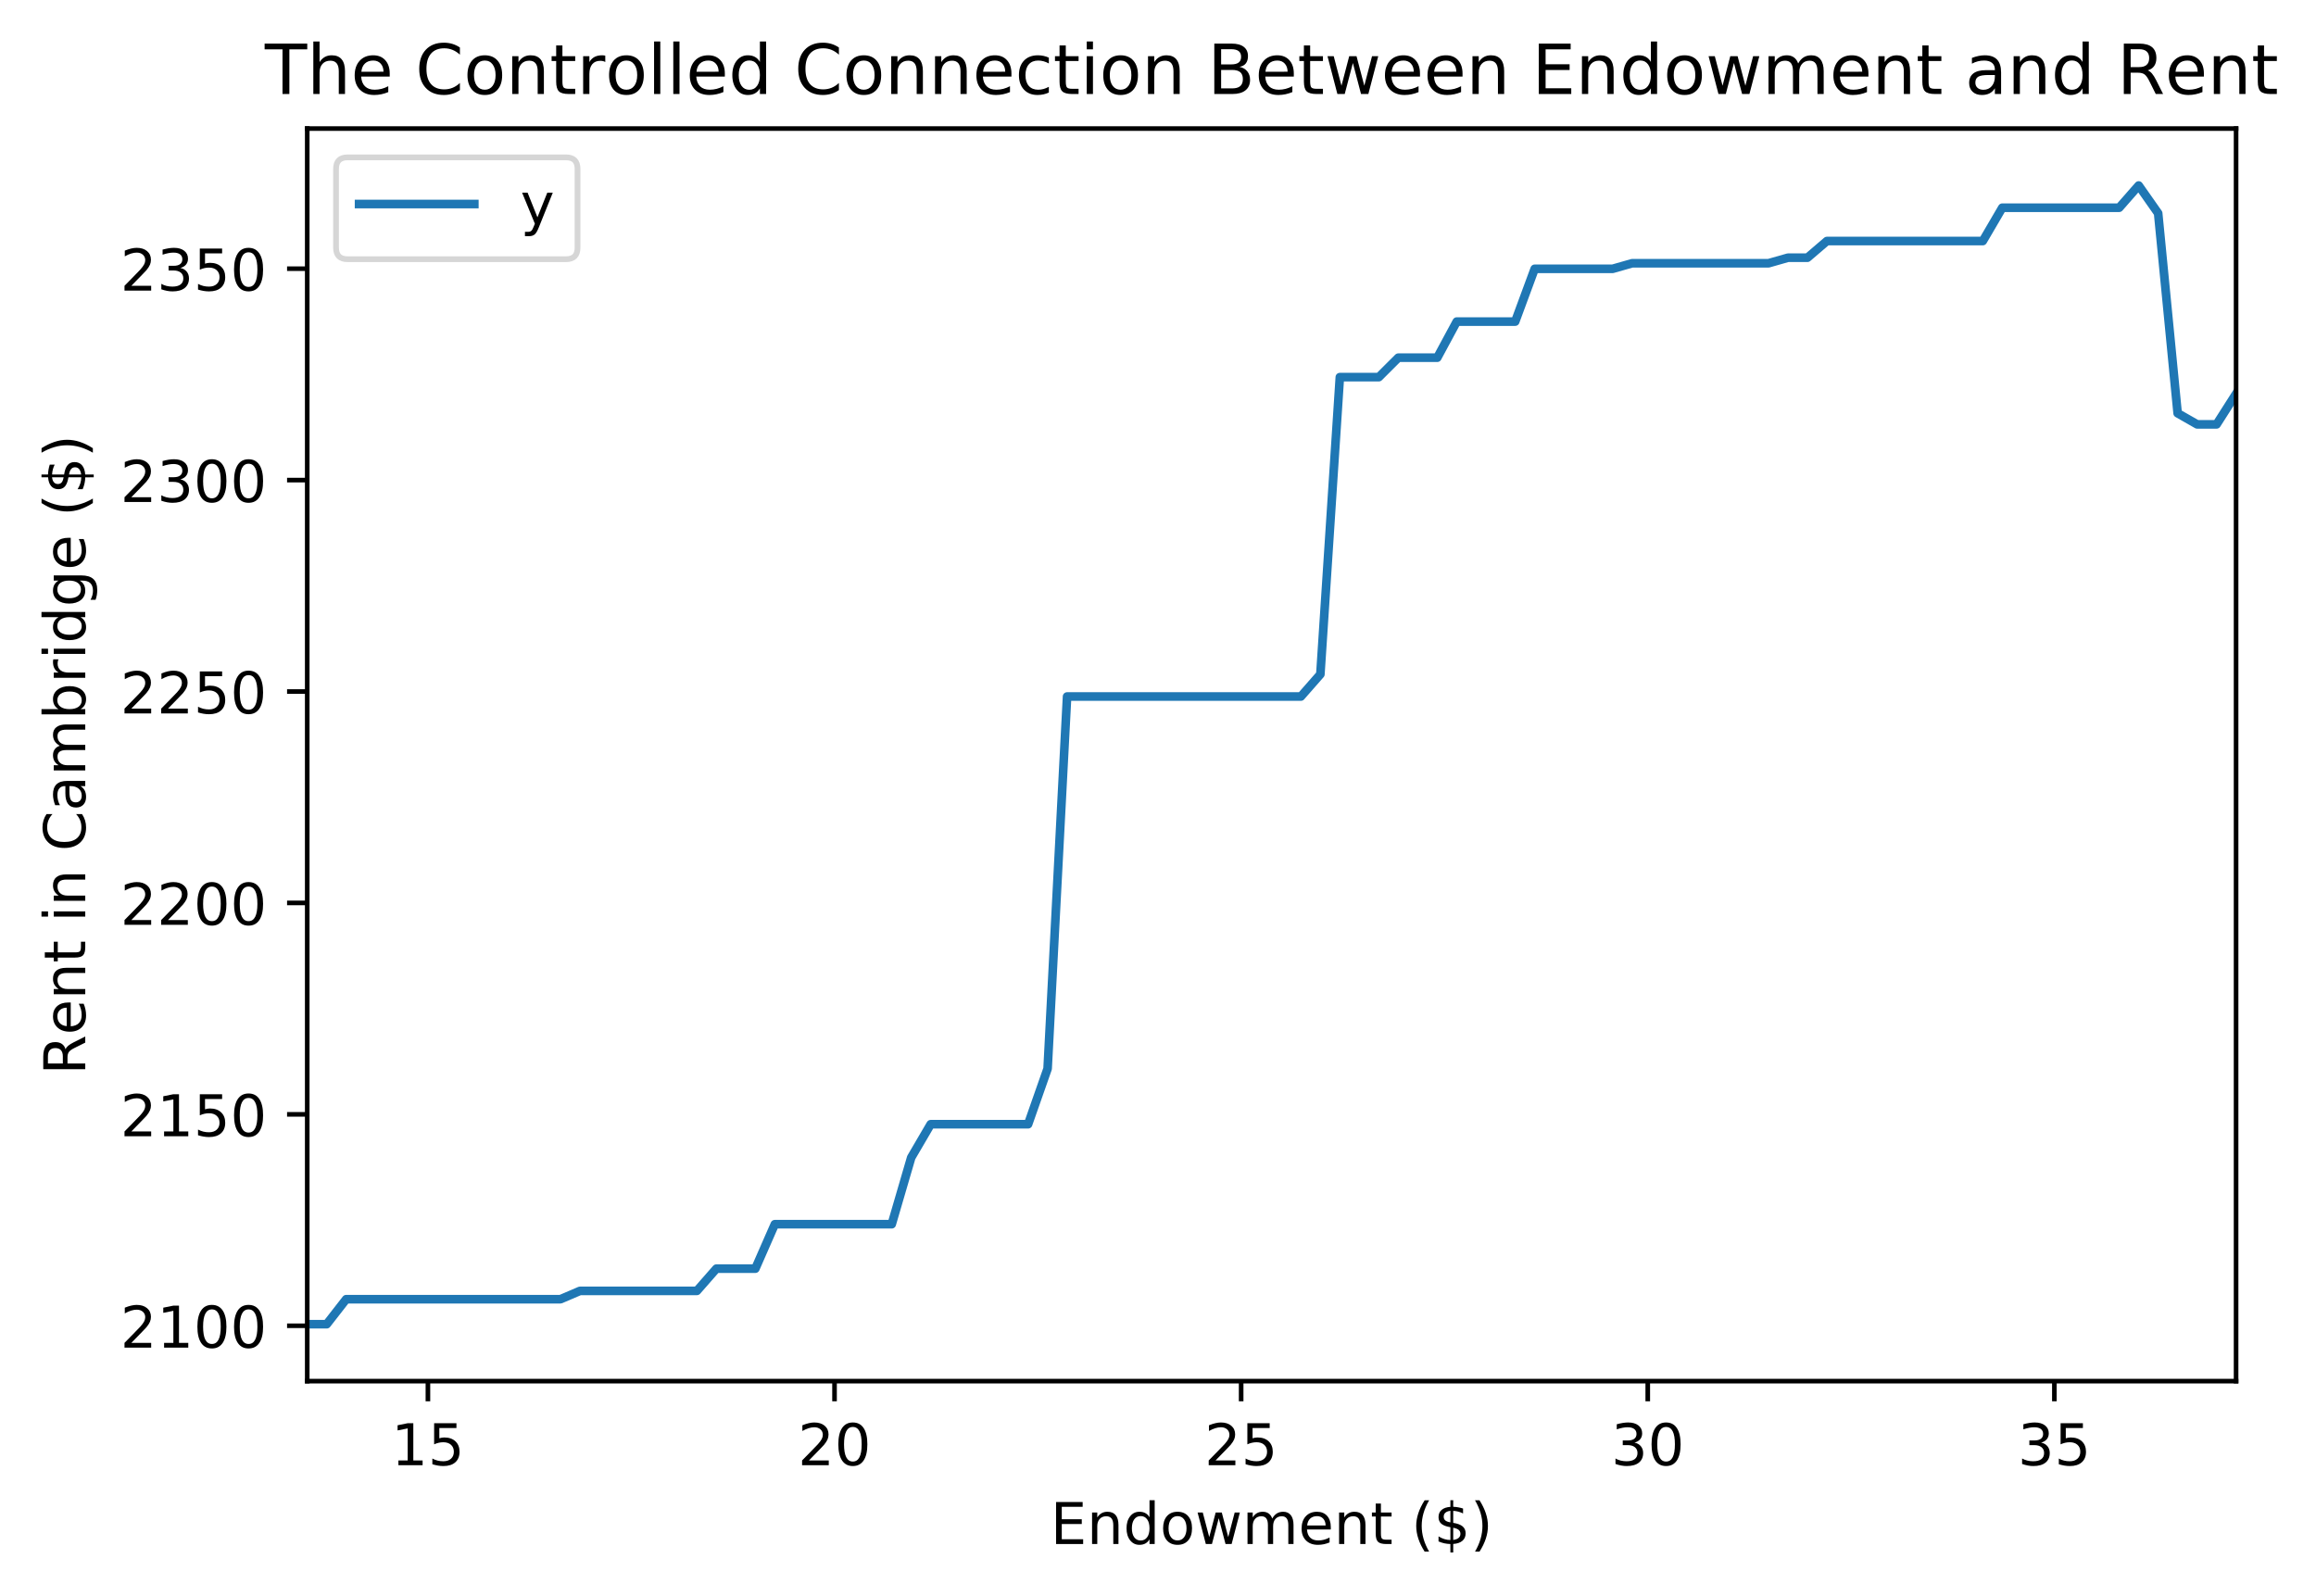
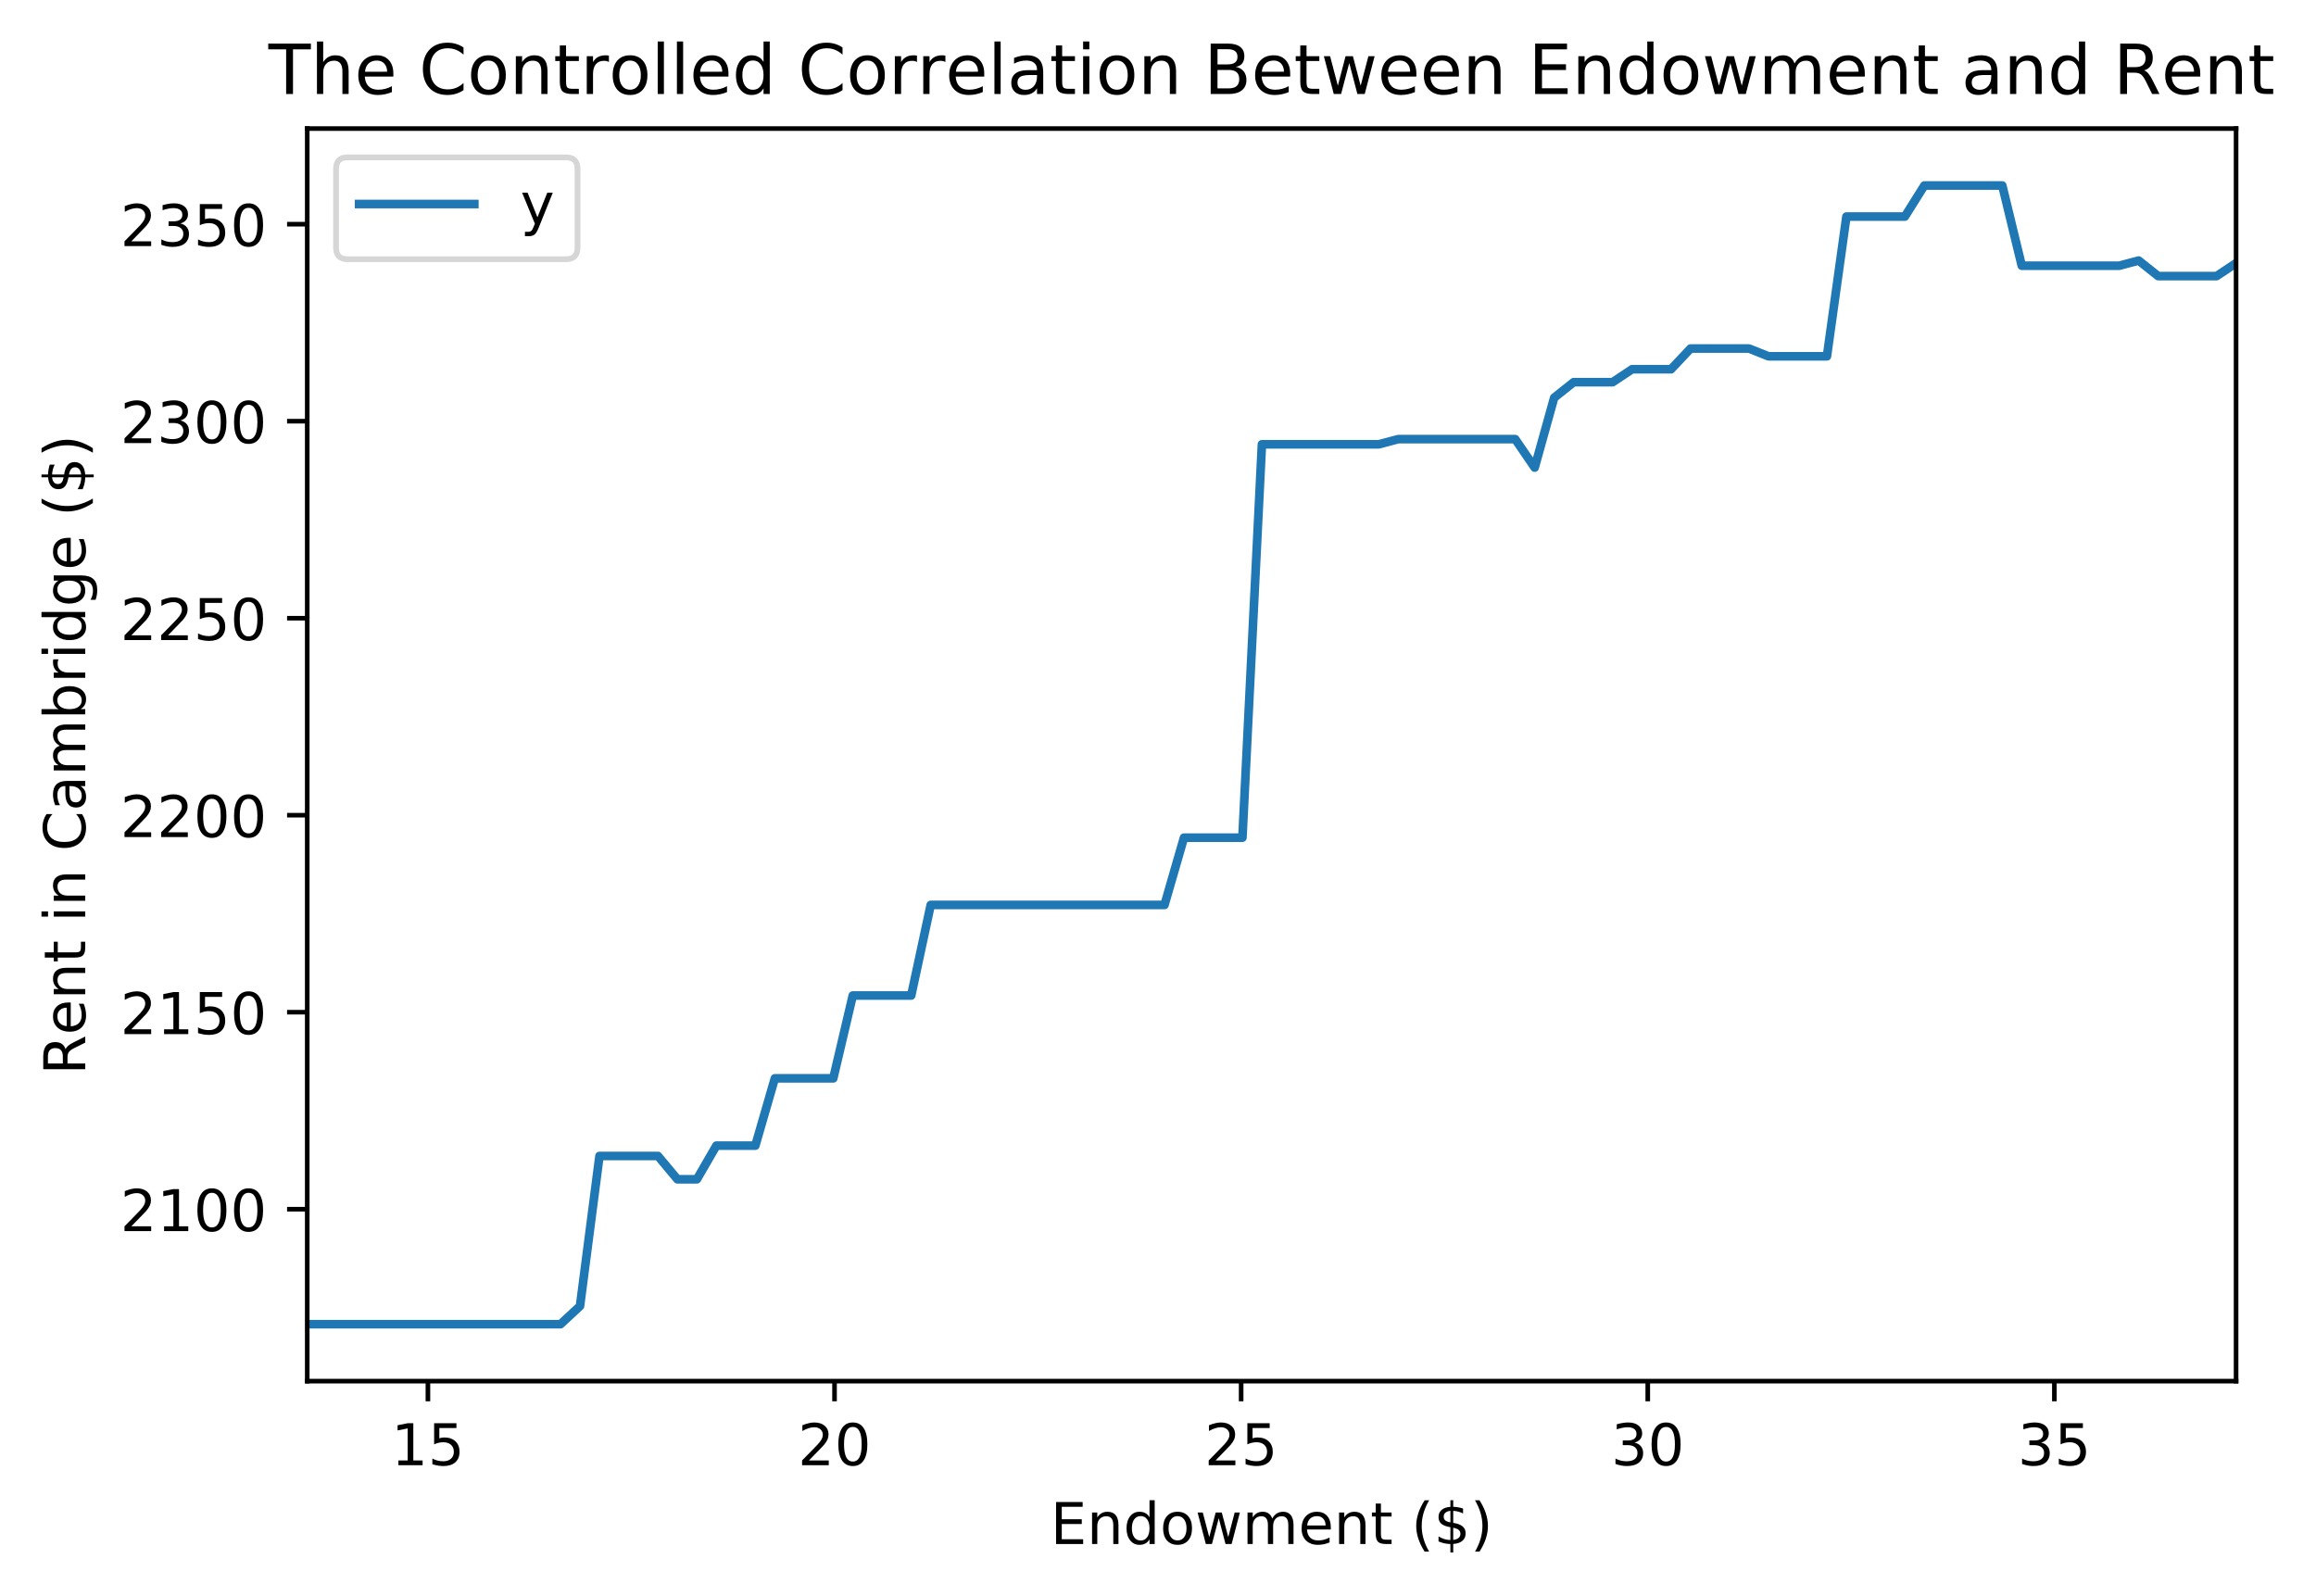
<svg xmlns="http://www.w3.org/2000/svg" xmlns:xlink="http://www.w3.org/1999/xlink" height="277pt" version="1.1" viewBox="0 0 402 277" width="402pt">
  <defs>
    <style type="text/css">
*{stroke-linecap:butt;stroke-linejoin:round;}
  </style>
  </defs>
  <g id="figure_1">
    <g id="patch_1">
-       <path d="M 0 277.314  L 402.69 277.314  L 402.69 0  L 0 0  z " style="fill:#ffffff;" />
+       <path d="M 0 277.314  L 402.06 277.314  L 402.06 0  L 0 0  z " style="fill:#ffffff;" />
    </g>
    <g id="axes_1">
      <g id="patch_2">
        <path d="M 53.328 239.758  L 388.128 239.758  L 388.128 22.318  L 53.328 22.318  z " style="fill:#ffffff;" />
      </g>
      <g id="matplotlib.axis_1">
        <g id="xtick_1">
          <g id="line2d_1">
            <defs>
-               <path d="M 0 0  L 0 3.5  " id="me85b37e9c1" style="stroke:#000000;stroke-width:0.8;" />
-             </defs>
-             <g>
-               <use style="stroke:#000000;stroke-width:0.8;" x="74.276" xlink:href="#me85b37e9c1" y="239.758" />
+               <path d="M 0 0  L 0 3.5  " id="m704ade59c2" style="stroke:#000000;stroke-width:0.8;" />
+             </defs>
+             <g>
+               <use style="stroke:#000000;stroke-width:0.8;" x="74.276" xlink:href="#m704ade59c2" y="239.758" />
            </g>
          </g>
          <g id="text_1">
            <defs>
              <path d="M 12.406 8.297  L 28.516 8.297  L 28.516 63.922  L 10.984 60.406  L 10.984 69.391  L 28.422 72.906  L 38.281 72.906  L 38.281 8.297  L 54.391 8.297  L 54.391 0  L 12.406 0  z " id="DejaVuSans-31" />
              <path d="M 10.797 72.906  L 49.516 72.906  L 49.516 64.594  L 19.828 64.594  L 19.828 46.734  Q 21.969 47.469 24.109 47.828  Q 26.266 48.188 28.422 48.188  Q 40.625 48.188 47.75 41.5  Q 54.891 34.812 54.891 23.391  Q 54.891 11.625 47.562 5.094  Q 40.234 -1.422 26.906 -1.422  Q 22.312 -1.422 17.547 -0.641  Q 12.797 0.141 7.719 1.703  L 7.719 11.625  Q 12.109 9.234 16.797 8.062  Q 21.484 6.891 26.703 6.891  Q 35.156 6.891 40.078 11.328  Q 45.016 15.766 45.016 23.391  Q 45.016 31 40.078 35.438  Q 35.156 39.891 26.703 39.891  Q 22.75 39.891 18.812 39.016  Q 14.891 38.141 10.797 36.281  z " id="DejaVuSans-35" />
            </defs>
            <g transform="translate(67.91319 254.3566)scale(0.1 -0.1)">
              <use xlink:href="#DejaVuSans-31" />
              <use x="63.623" xlink:href="#DejaVuSans-35" />
            </g>
          </g>
        </g>
        <g id="xtick_2">
          <g id="line2d_2">
            <g>
-               <use style="stroke:#000000;stroke-width:0.8;" x="144.854" xlink:href="#me85b37e9c1" y="239.758" />
+               <use style="stroke:#000000;stroke-width:0.8;" x="144.854" xlink:href="#m704ade59c2" y="239.758" />
            </g>
          </g>
          <g id="text_2">
            <defs>
              <path d="M 19.188 8.297  L 53.609 8.297  L 53.609 0  L 7.328 0  L 7.328 8.297  Q 12.938 14.109 22.625 23.891  Q 32.328 33.688 34.812 36.531  Q 39.547 41.844 41.422 45.531  Q 43.312 49.219 43.312 52.781  Q 43.312 58.594 39.234 62.25  Q 35.156 65.922 28.609 65.922  Q 23.969 65.922 18.812 64.312  Q 13.672 62.703 7.812 59.422  L 7.812 69.391  Q 13.766 71.781 18.938 73  Q 24.125 74.219 28.422 74.219  Q 39.75 74.219 46.484 68.547  Q 53.219 62.891 53.219 53.422  Q 53.219 48.922 51.531 44.891  Q 49.859 40.875 45.406 35.406  Q 44.188 33.984 37.641 27.219  Q 31.109 20.453 19.188 8.297  z " id="DejaVuSans-32" />
              <path d="M 31.781 66.406  Q 24.172 66.406 20.328 58.906  Q 16.5 51.422 16.5 36.375  Q 16.5 21.391 20.328 13.891  Q 24.172 6.391 31.781 6.391  Q 39.453 6.391 43.281 13.891  Q 47.125 21.391 47.125 36.375  Q 47.125 51.422 43.281 58.906  Q 39.453 66.406 31.781 66.406  z M 31.781 74.219  Q 44.047 74.219 50.516 64.516  Q 56.984 54.828 56.984 36.375  Q 56.984 17.969 50.516 8.266  Q 44.047 -1.422 31.781 -1.422  Q 19.531 -1.422 13.062 8.266  Q 6.594 17.969 6.594 36.375  Q 6.594 54.828 13.062 64.516  Q 19.531 74.219 31.781 74.219  z " id="DejaVuSans-30" />
            </defs>
            <g transform="translate(138.4912 254.3566)scale(0.1 -0.1)">
              <use xlink:href="#DejaVuSans-32" />
              <use x="63.623" xlink:href="#DejaVuSans-30" />
            </g>
          </g>
        </g>
        <g id="xtick_3">
          <g id="line2d_3">
            <g>
-               <use style="stroke:#000000;stroke-width:0.8;" x="215.432" xlink:href="#me85b37e9c1" y="239.758" />
+               <use style="stroke:#000000;stroke-width:0.8;" x="215.432" xlink:href="#m704ade59c2" y="239.758" />
            </g>
          </g>
          <g id="text_3">
            <g transform="translate(209.0693 254.3566)scale(0.1 -0.1)">
              <use xlink:href="#DejaVuSans-32" />
              <use x="63.623" xlink:href="#DejaVuSans-35" />
            </g>
          </g>
        </g>
        <g id="xtick_4">
          <g id="line2d_4">
            <g>
-               <use style="stroke:#000000;stroke-width:0.8;" x="286.01" xlink:href="#me85b37e9c1" y="239.758" />
+               <use style="stroke:#000000;stroke-width:0.8;" x="286.01" xlink:href="#m704ade59c2" y="239.758" />
            </g>
          </g>
          <g id="text_4">
            <defs>
              <path d="M 40.578 39.312  Q 47.656 37.797 51.625 33  Q 55.609 28.219 55.609 21.188  Q 55.609 10.406 48.188 4.484  Q 40.766 -1.422 27.094 -1.422  Q 22.516 -1.422 17.656 -0.516  Q 12.797 0.391 7.625 2.203  L 7.625 11.719  Q 11.719 9.328 16.594 8.109  Q 21.484 6.891 26.812 6.891  Q 36.078 6.891 40.938 10.547  Q 45.797 14.203 45.797 21.188  Q 45.797 27.641 41.281 31.266  Q 36.766 34.906 28.719 34.906  L 20.219 34.906  L 20.219 43.016  L 29.109 43.016  Q 36.375 43.016 40.234 45.922  Q 44.094 48.828 44.094 54.297  Q 44.094 59.906 40.109 62.906  Q 36.141 65.922 28.719 65.922  Q 24.656 65.922 20.016 65.031  Q 15.375 64.156 9.812 62.312  L 9.812 71.094  Q 15.438 72.656 20.344 73.438  Q 25.25 74.219 29.594 74.219  Q 40.828 74.219 47.359 69.109  Q 53.906 64.016 53.906 55.328  Q 53.906 49.266 50.438 45.094  Q 46.969 40.922 40.578 39.312  z " id="DejaVuSans-33" />
            </defs>
            <g transform="translate(279.6474 254.3566)scale(0.1 -0.1)">
              <use xlink:href="#DejaVuSans-33" />
              <use x="63.623" xlink:href="#DejaVuSans-30" />
            </g>
          </g>
        </g>
        <g id="xtick_5">
          <g id="line2d_5">
            <g>
-               <use style="stroke:#000000;stroke-width:0.8;" x="356.588" xlink:href="#me85b37e9c1" y="239.758" />
+               <use style="stroke:#000000;stroke-width:0.8;" x="356.588" xlink:href="#m704ade59c2" y="239.758" />
            </g>
          </g>
          <g id="text_5">
            <g transform="translate(350.2254 254.3566)scale(0.1 -0.1)">
              <use xlink:href="#DejaVuSans-33" />
              <use x="63.623" xlink:href="#DejaVuSans-35" />
            </g>
          </g>
        </g>
        <g id="text_6">
          <defs>
            <path d="M 9.812 72.906  L 55.906 72.906  L 55.906 64.594  L 19.672 64.594  L 19.672 43.016  L 54.391 43.016  L 54.391 34.719  L 19.672 34.719  L 19.672 8.297  L 56.781 8.297  L 56.781 0  L 9.812 0  z " id="DejaVuSans-45" />
            <path d="M 54.891 33.016  L 54.891 0  L 45.906 0  L 45.906 32.719  Q 45.906 40.484 42.875 44.328  Q 39.844 48.188 33.797 48.188  Q 26.516 48.188 22.312 43.547  Q 18.109 38.922 18.109 30.906  L 18.109 0  L 9.078 0  L 9.078 54.688  L 18.109 54.688  L 18.109 46.188  Q 21.344 51.125 25.703 53.562  Q 30.078 56 35.797 56  Q 45.219 56 50.047 50.172  Q 54.891 44.344 54.891 33.016  z " id="DejaVuSans-6e" />
            <path d="M 45.406 46.391  L 45.406 75.984  L 54.391 75.984  L 54.391 0  L 45.406 0  L 45.406 8.203  Q 42.578 3.328 38.25 0.953  Q 33.938 -1.422 27.875 -1.422  Q 17.969 -1.422 11.734 6.484  Q 5.516 14.406 5.516 27.297  Q 5.516 40.188 11.734 48.094  Q 17.969 56 27.875 56  Q 33.938 56 38.25 53.625  Q 42.578 51.266 45.406 46.391  z M 14.797 27.297  Q 14.797 17.391 18.875 11.75  Q 22.953 6.109 30.078 6.109  Q 37.203 6.109 41.297 11.75  Q 45.406 17.391 45.406 27.297  Q 45.406 37.203 41.297 42.844  Q 37.203 48.484 30.078 48.484  Q 22.953 48.484 18.875 42.844  Q 14.797 37.203 14.797 27.297  z " id="DejaVuSans-64" />
            <path d="M 30.609 48.391  Q 23.391 48.391 19.188 42.75  Q 14.984 37.109 14.984 27.297  Q 14.984 17.484 19.156 11.844  Q 23.344 6.203 30.609 6.203  Q 37.797 6.203 41.984 11.859  Q 46.188 17.531 46.188 27.297  Q 46.188 37.016 41.984 42.703  Q 37.797 48.391 30.609 48.391  z M 30.609 56  Q 42.328 56 49.016 48.375  Q 55.719 40.766 55.719 27.297  Q 55.719 13.875 49.016 6.219  Q 42.328 -1.422 30.609 -1.422  Q 18.844 -1.422 12.172 6.219  Q 5.516 13.875 5.516 27.297  Q 5.516 40.766 12.172 48.375  Q 18.844 56 30.609 56  z " id="DejaVuSans-6f" />
            <path d="M 4.203 54.688  L 13.188 54.688  L 24.422 12.016  L 35.594 54.688  L 46.188 54.688  L 57.422 12.016  L 68.609 54.688  L 77.594 54.688  L 63.281 0  L 52.688 0  L 40.922 44.828  L 29.109 0  L 18.5 0  z " id="DejaVuSans-77" />
            <path d="M 52 44.188  Q 55.375 50.25 60.062 53.125  Q 64.75 56 71.094 56  Q 79.641 56 84.281 50.016  Q 88.922 44.047 88.922 33.016  L 88.922 0  L 79.891 0  L 79.891 32.719  Q 79.891 40.578 77.094 44.375  Q 74.312 48.188 68.609 48.188  Q 61.625 48.188 57.562 43.547  Q 53.516 38.922 53.516 30.906  L 53.516 0  L 44.484 0  L 44.484 32.719  Q 44.484 40.625 41.703 44.406  Q 38.922 48.188 33.109 48.188  Q 26.219 48.188 22.156 43.531  Q 18.109 38.875 18.109 30.906  L 18.109 0  L 9.078 0  L 9.078 54.688  L 18.109 54.688  L 18.109 46.188  Q 21.188 51.219 25.484 53.609  Q 29.781 56 35.688 56  Q 41.656 56 45.828 52.969  Q 50 49.953 52 44.188  z " id="DejaVuSans-6d" />
            <path d="M 56.203 29.594  L 56.203 25.203  L 14.891 25.203  Q 15.484 15.922 20.484 11.062  Q 25.484 6.203 34.422 6.203  Q 39.594 6.203 44.453 7.469  Q 49.312 8.734 54.109 11.281  L 54.109 2.781  Q 49.266 0.734 44.188 -0.344  Q 39.109 -1.422 33.891 -1.422  Q 20.797 -1.422 13.156 6.188  Q 5.516 13.812 5.516 26.812  Q 5.516 40.234 12.766 48.109  Q 20.016 56 32.328 56  Q 43.359 56 49.781 48.891  Q 56.203 41.797 56.203 29.594  z M 47.219 32.234  Q 47.125 39.594 43.094 43.984  Q 39.062 48.391 32.422 48.391  Q 24.906 48.391 20.391 44.141  Q 15.875 39.891 15.188 32.172  z " id="DejaVuSans-65" />
            <path d="M 18.312 70.219  L 18.312 54.688  L 36.812 54.688  L 36.812 47.703  L 18.312 47.703  L 18.312 18.016  Q 18.312 11.328 20.141 9.422  Q 21.969 7.516 27.594 7.516  L 36.812 7.516  L 36.812 0  L 27.594 0  Q 17.188 0 13.234 3.875  Q 9.281 7.766 9.281 18.016  L 9.281 47.703  L 2.688 47.703  L 2.688 54.688  L 9.281 54.688  L 9.281 70.219  z " id="DejaVuSans-74" />
            <path id="DejaVuSans-20" />
            <path d="M 31 75.875  Q 24.469 64.656 21.281 53.656  Q 18.109 42.672 18.109 31.391  Q 18.109 20.125 21.312 9.062  Q 24.516 -2 31 -13.188  L 23.188 -13.188  Q 15.875 -1.703 12.234 9.375  Q 8.594 20.453 8.594 31.391  Q 8.594 42.281 12.203 53.312  Q 15.828 64.359 23.188 75.875  z " id="DejaVuSans-28" />
            <path d="M 33.797 -14.703  L 28.906 -14.703  L 28.859 0  Q 23.734 0.094 18.609 1.188  Q 13.484 2.297 8.297 4.5  L 8.297 13.281  Q 13.281 10.156 18.375 8.562  Q 23.484 6.984 28.906 6.938  L 28.906 29.203  Q 18.109 30.953 13.203 35.156  Q 8.297 39.359 8.297 46.688  Q 8.297 54.641 13.625 59.219  Q 18.953 63.812 28.906 64.5  L 28.906 75.984  L 33.797 75.984  L 33.797 64.656  Q 38.328 64.453 42.578 63.688  Q 46.828 62.938 50.875 61.625  L 50.875 53.078  Q 46.828 55.125 42.547 56.25  Q 38.281 57.375 33.797 57.562  L 33.797 36.719  Q 44.875 35.016 50.094 30.609  Q 55.328 26.219 55.328 18.609  Q 55.328 10.359 49.781 5.594  Q 44.234 0.828 33.797 0.094  z M 28.906 37.594  L 28.906 57.625  Q 23.25 56.984 20.266 54.391  Q 17.281 51.812 17.281 47.516  Q 17.281 43.312 20.031 40.969  Q 22.797 38.625 28.906 37.594  z M 33.797 28.219  L 33.797 7.078  Q 39.984 7.906 43.141 10.594  Q 46.297 13.281 46.297 17.672  Q 46.297 21.969 43.281 24.5  Q 40.281 27.047 33.797 28.219  z " id="DejaVuSans-24" />
            <path d="M 8.016 75.875  L 15.828 75.875  Q 23.141 64.359 26.781 53.312  Q 30.422 42.281 30.422 31.391  Q 30.422 20.453 26.781 9.375  Q 23.141 -1.703 15.828 -13.188  L 8.016 -13.188  Q 14.5 -2 17.703 9.062  Q 20.906 20.125 20.906 31.391  Q 20.906 42.672 17.703 53.656  Q 14.5 64.656 8.016 75.875  z " id="DejaVuSans-29" />
          </defs>
          <g transform="translate(182.3297 268.0347)scale(0.1 -0.1)">
            <use xlink:href="#DejaVuSans-45" />
            <use x="63.184" xlink:href="#DejaVuSans-6e" />
            <use x="126.562" xlink:href="#DejaVuSans-64" />
            <use x="190.039" xlink:href="#DejaVuSans-6f" />
            <use x="251.221" xlink:href="#DejaVuSans-77" />
            <use x="333.008" xlink:href="#DejaVuSans-6d" />
            <use x="430.42" xlink:href="#DejaVuSans-65" />
            <use x="491.943" xlink:href="#DejaVuSans-6e" />
            <use x="555.322" xlink:href="#DejaVuSans-74" />
            <use x="594.531" xlink:href="#DejaVuSans-20" />
            <use x="626.318" xlink:href="#DejaVuSans-28" />
            <use x="665.332" xlink:href="#DejaVuSans-24" />
            <use x="728.955" xlink:href="#DejaVuSans-29" />
          </g>
        </g>
      </g>
      <g id="matplotlib.axis_2">
        <g id="ytick_1">
          <g id="line2d_6">
            <defs>
-               <path d="M 0 0  L -3.5 0  " id="m3c31bd1514" style="stroke:#000000;stroke-width:0.8;" />
-             </defs>
-             <g>
-               <use style="stroke:#000000;stroke-width:0.8;" x="53.328" xlink:href="#m3c31bd1514" y="230.146" />
+               <path d="M 0 0  L -3.5 0  " id="m10d5dc6370" style="stroke:#000000;stroke-width:0.8;" />
+             </defs>
+             <g>
+               <use style="stroke:#000000;stroke-width:0.8;" x="53.328" xlink:href="#m10d5dc6370" y="209.911" />
            </g>
          </g>
          <g id="text_7">
-             <g transform="translate(20.87813 233.9457)scale(0.1 -0.1)">
+             <g transform="translate(20.87813 213.7106)scale(0.1 -0.1)">
              <use xlink:href="#DejaVuSans-32" />
              <use x="63.623" xlink:href="#DejaVuSans-31" />
              <use x="127.246" xlink:href="#DejaVuSans-30" />
              <use x="190.869" xlink:href="#DejaVuSans-30" />
            </g>
          </g>
        </g>
        <g id="ytick_2">
          <g id="line2d_7">
            <g>
-               <use style="stroke:#000000;stroke-width:0.8;" x="53.328" xlink:href="#m3c31bd1514" y="193.446" />
+               <use style="stroke:#000000;stroke-width:0.8;" x="53.328" xlink:href="#m10d5dc6370" y="175.713" />
            </g>
          </g>
          <g id="text_8">
-             <g transform="translate(20.87813 197.2452)scale(0.1 -0.1)">
+             <g transform="translate(20.87813 179.5124)scale(0.1 -0.1)">
              <use xlink:href="#DejaVuSans-32" />
              <use x="63.623" xlink:href="#DejaVuSans-31" />
              <use x="127.246" xlink:href="#DejaVuSans-35" />
              <use x="190.869" xlink:href="#DejaVuSans-30" />
            </g>
          </g>
        </g>
        <g id="ytick_3">
          <g id="line2d_8">
            <g>
-               <use style="stroke:#000000;stroke-width:0.8;" x="53.328" xlink:href="#m3c31bd1514" y="156.745" />
+               <use style="stroke:#000000;stroke-width:0.8;" x="53.328" xlink:href="#m10d5dc6370" y="141.515" />
            </g>
          </g>
          <g id="text_9">
-             <g transform="translate(20.87813 160.5447)scale(0.1 -0.1)">
+             <g transform="translate(20.87813 145.3142)scale(0.1 -0.1)">
              <use xlink:href="#DejaVuSans-32" />
              <use x="63.623" xlink:href="#DejaVuSans-32" />
              <use x="127.246" xlink:href="#DejaVuSans-30" />
              <use x="190.869" xlink:href="#DejaVuSans-30" />
            </g>
          </g>
        </g>
        <g id="ytick_4">
          <g id="line2d_9">
            <g>
-               <use style="stroke:#000000;stroke-width:0.8;" x="53.328" xlink:href="#m3c31bd1514" y="120.045" />
+               <use style="stroke:#000000;stroke-width:0.8;" x="53.328" xlink:href="#m10d5dc6370" y="107.317" />
            </g>
          </g>
          <g id="text_10">
-             <g transform="translate(20.87813 123.8442)scale(0.1 -0.1)">
+             <g transform="translate(20.87813 111.116)scale(0.1 -0.1)">
              <use xlink:href="#DejaVuSans-32" />
              <use x="63.623" xlink:href="#DejaVuSans-32" />
              <use x="127.246" xlink:href="#DejaVuSans-35" />
              <use x="190.869" xlink:href="#DejaVuSans-30" />
            </g>
          </g>
        </g>
        <g id="ytick_5">
          <g id="line2d_10">
            <g>
-               <use style="stroke:#000000;stroke-width:0.8;" x="53.328" xlink:href="#m3c31bd1514" y="83.344" />
+               <use style="stroke:#000000;stroke-width:0.8;" x="53.328" xlink:href="#m10d5dc6370" y="73.119" />
            </g>
          </g>
          <g id="text_11">
-             <g transform="translate(20.87813 87.1437)scale(0.1 -0.1)">
+             <g transform="translate(20.87813 76.91785)scale(0.1 -0.1)">
              <use xlink:href="#DejaVuSans-32" />
              <use x="63.623" xlink:href="#DejaVuSans-33" />
              <use x="127.246" xlink:href="#DejaVuSans-30" />
              <use x="190.869" xlink:href="#DejaVuSans-30" />
            </g>
          </g>
        </g>
        <g id="ytick_6">
          <g id="line2d_11">
            <g>
-               <use style="stroke:#000000;stroke-width:0.8;" x="53.328" xlink:href="#m3c31bd1514" y="46.644" />
+               <use style="stroke:#000000;stroke-width:0.8;" x="53.328" xlink:href="#m10d5dc6370" y="38.92" />
            </g>
          </g>
          <g id="text_12">
-             <g transform="translate(20.87813 50.4432)scale(0.1 -0.1)">
+             <g transform="translate(20.87813 42.71966)scale(0.1 -0.1)">
              <use xlink:href="#DejaVuSans-32" />
              <use x="63.623" xlink:href="#DejaVuSans-33" />
              <use x="127.246" xlink:href="#DejaVuSans-35" />
              <use x="190.869" xlink:href="#DejaVuSans-30" />
            </g>
          </g>
        </g>
        <g id="text_13">
          <defs>
            <path d="M 44.391 34.188  Q 47.562 33.109 50.562 29.594  Q 53.562 26.078 56.594 19.922  L 66.609 0  L 56 0  L 46.688 18.703  Q 43.062 26.031 39.672 28.422  Q 36.281 30.812 30.422 30.812  L 19.672 30.812  L 19.672 0  L 9.812 0  L 9.812 72.906  L 32.078 72.906  Q 44.578 72.906 50.734 67.672  Q 56.891 62.453 56.891 51.906  Q 56.891 45.016 53.688 40.469  Q 50.484 35.938 44.391 34.188  z M 19.672 64.797  L 19.672 38.922  L 32.078 38.922  Q 39.203 38.922 42.844 42.219  Q 46.484 45.516 46.484 51.906  Q 46.484 58.297 42.844 61.547  Q 39.203 64.797 32.078 64.797  z " id="DejaVuSans-52" />
            <path d="M 9.422 54.688  L 18.406 54.688  L 18.406 0  L 9.422 0  z M 9.422 75.984  L 18.406 75.984  L 18.406 64.594  L 9.422 64.594  z " id="DejaVuSans-69" />
            <path d="M 64.406 67.281  L 64.406 56.891  Q 59.422 61.531 53.781 63.812  Q 48.141 66.109 41.797 66.109  Q 29.297 66.109 22.656 58.469  Q 16.016 50.828 16.016 36.375  Q 16.016 21.969 22.656 14.328  Q 29.297 6.688 41.797 6.688  Q 48.141 6.688 53.781 8.984  Q 59.422 11.281 64.406 15.922  L 64.406 5.609  Q 59.234 2.094 53.438 0.328  Q 47.656 -1.422 41.219 -1.422  Q 24.656 -1.422 15.125 8.703  Q 5.609 18.844 5.609 36.375  Q 5.609 53.953 15.125 64.078  Q 24.656 74.219 41.219 74.219  Q 47.75 74.219 53.531 72.484  Q 59.328 70.75 64.406 67.281  z " id="DejaVuSans-43" />
            <path d="M 34.281 27.484  Q 23.391 27.484 19.188 25  Q 14.984 22.516 14.984 16.5  Q 14.984 11.719 18.141 8.906  Q 21.297 6.109 26.703 6.109  Q 34.188 6.109 38.703 11.406  Q 43.219 16.703 43.219 25.484  L 43.219 27.484  z M 52.203 31.203  L 52.203 0  L 43.219 0  L 43.219 8.297  Q 40.141 3.328 35.547 0.953  Q 30.953 -1.422 24.312 -1.422  Q 15.922 -1.422 10.953 3.297  Q 6 8.016 6 15.922  Q 6 25.141 12.172 29.828  Q 18.359 34.516 30.609 34.516  L 43.219 34.516  L 43.219 35.406  Q 43.219 41.609 39.141 45  Q 35.062 48.391 27.688 48.391  Q 23 48.391 18.547 47.266  Q 14.109 46.141 10.016 43.891  L 10.016 52.203  Q 14.938 54.109 19.578 55.047  Q 24.219 56 28.609 56  Q 40.484 56 46.344 49.844  Q 52.203 43.703 52.203 31.203  z " id="DejaVuSans-61" />
            <path d="M 48.688 27.297  Q 48.688 37.203 44.609 42.844  Q 40.531 48.484 33.406 48.484  Q 26.266 48.484 22.188 42.844  Q 18.109 37.203 18.109 27.297  Q 18.109 17.391 22.188 11.75  Q 26.266 6.109 33.406 6.109  Q 40.531 6.109 44.609 11.75  Q 48.688 17.391 48.688 27.297  z M 18.109 46.391  Q 20.953 51.266 25.266 53.625  Q 29.594 56 35.594 56  Q 45.562 56 51.781 48.094  Q 58.016 40.188 58.016 27.297  Q 58.016 14.406 51.781 6.484  Q 45.562 -1.422 35.594 -1.422  Q 29.594 -1.422 25.266 0.953  Q 20.953 3.328 18.109 8.203  L 18.109 0  L 9.078 0  L 9.078 75.984  L 18.109 75.984  z " id="DejaVuSans-62" />
            <path d="M 41.109 46.297  Q 39.594 47.172 37.812 47.578  Q 36.031 48 33.891 48  Q 26.266 48 22.188 43.047  Q 18.109 38.094 18.109 28.812  L 18.109 0  L 9.078 0  L 9.078 54.688  L 18.109 54.688  L 18.109 46.188  Q 20.953 51.172 25.484 53.578  Q 30.031 56 36.531 56  Q 37.453 56 38.578 55.875  Q 39.703 55.766 41.062 55.516  z " id="DejaVuSans-72" />
            <path d="M 45.406 27.984  Q 45.406 37.75 41.375 43.109  Q 37.359 48.484 30.078 48.484  Q 22.859 48.484 18.828 43.109  Q 14.797 37.75 14.797 27.984  Q 14.797 18.266 18.828 12.891  Q 22.859 7.516 30.078 7.516  Q 37.359 7.516 41.375 12.891  Q 45.406 18.266 45.406 27.984  z M 54.391 6.781  Q 54.391 -7.172 48.188 -13.984  Q 42 -20.797 29.203 -20.797  Q 24.469 -20.797 20.266 -20.094  Q 16.062 -19.391 12.109 -17.922  L 12.109 -9.188  Q 16.062 -11.328 19.922 -12.344  Q 23.781 -13.375 27.781 -13.375  Q 36.625 -13.375 41.016 -8.766  Q 45.406 -4.156 45.406 5.172  L 45.406 9.625  Q 42.625 4.781 38.281 2.391  Q 33.938 0 27.875 0  Q 17.828 0 11.672 7.656  Q 5.516 15.328 5.516 27.984  Q 5.516 40.672 11.672 48.328  Q 17.828 56 27.875 56  Q 33.938 56 38.281 53.609  Q 42.625 51.219 45.406 46.391  L 45.406 54.688  L 54.391 54.688  z " id="DejaVuSans-67" />
          </defs>
          <g transform="translate(14.79844 186.592)rotate(-90)scale(0.1 -0.1)">
            <use xlink:href="#DejaVuSans-52" />
            <use x="69.42" xlink:href="#DejaVuSans-65" />
            <use x="130.943" xlink:href="#DejaVuSans-6e" />
            <use x="194.322" xlink:href="#DejaVuSans-74" />
            <use x="233.531" xlink:href="#DejaVuSans-20" />
            <use x="265.318" xlink:href="#DejaVuSans-69" />
            <use x="293.102" xlink:href="#DejaVuSans-6e" />
            <use x="356.48" xlink:href="#DejaVuSans-20" />
            <use x="388.268" xlink:href="#DejaVuSans-43" />
            <use x="458.092" xlink:href="#DejaVuSans-61" />
            <use x="519.371" xlink:href="#DejaVuSans-6d" />
            <use x="616.783" xlink:href="#DejaVuSans-62" />
            <use x="680.26" xlink:href="#DejaVuSans-72" />
            <use x="721.373" xlink:href="#DejaVuSans-69" />
            <use x="749.156" xlink:href="#DejaVuSans-64" />
            <use x="812.633" xlink:href="#DejaVuSans-67" />
            <use x="876.109" xlink:href="#DejaVuSans-65" />
            <use x="937.633" xlink:href="#DejaVuSans-20" />
            <use x="969.42" xlink:href="#DejaVuSans-28" />
            <use x="1008.434" xlink:href="#DejaVuSans-24" />
            <use x="1072.057" xlink:href="#DejaVuSans-29" />
          </g>
        </g>
      </g>
      <g id="line2d_12">
-         <path clip-path="url(#pf351d193cc)" d="M 53.328 229.874  L 56.71 229.874  L 60.092 225.535  L 63.474 225.535  L 66.855 225.535  L 70.237 225.535  L 73.619 225.535  L 77.001 225.535  L 80.383 225.535  L 83.764 225.535  L 87.146 225.535  L 90.528 225.535  L 93.91 225.535  L 97.292 225.535  L 100.674 224.089  L 104.055 224.089  L 107.437 224.089  L 110.819 224.089  L 114.201 224.089  L 117.583 224.089  L 120.964 224.089  L 124.346 220.232  L 127.728 220.232  L 131.11 220.232  L 134.492 212.518  L 137.874 212.518  L 141.255 212.518  L 144.637 212.518  L 148.019 212.518  L 151.401 212.518  L 154.783 212.518  L 158.164 200.947  L 161.546 195.161  L 164.928 195.161  L 168.31 195.161  L 171.692 195.161  L 175.074 195.161  L 178.455 195.161  L 181.837 185.519  L 185.219 120.913  L 188.601 120.913  L 191.983 120.913  L 195.364 120.913  L 198.746 120.913  L 202.128 120.913  L 205.51 120.913  L 208.892 120.913  L 212.274 120.913  L 215.655 120.913  L 219.037 120.913  L 222.419 120.913  L 225.801 120.913  L 229.183 117.056  L 232.564 65.469  L 235.946 65.469  L 239.328 65.469  L 242.71 62.094  L 246.092 62.094  L 249.474 62.094  L 252.855 55.826  L 256.237 55.826  L 259.619 55.826  L 263.001 55.826  L 266.383 46.666  L 269.764 46.666  L 273.146 46.666  L 276.528 46.666  L 279.91 46.666  L 283.292 45.701  L 286.674 45.701  L 290.055 45.701  L 293.437 45.701  L 296.819 45.701  L 300.201 45.701  L 303.583 45.701  L 306.964 45.701  L 310.346 44.737  L 313.728 44.737  L 317.11 41.844  L 320.492 41.844  L 323.874 41.844  L 327.255 41.844  L 330.637 41.844  L 334.019 41.844  L 337.401 41.844  L 340.783 41.844  L 344.164 41.844  L 347.546 36.059  L 350.928 36.059  L 354.31 36.059  L 357.692 36.059  L 361.074 36.059  L 364.455 36.059  L 367.837 36.059  L 371.219 32.202  L 374.601 37.023  L 377.983 71.736  L 381.364 73.665  L 384.746 73.665  L 388.128 68.361  " style="fill:none;stroke:#1f77b4;stroke-linecap:square;stroke-width:1.5;" />
+         <path clip-path="url(#p2f7447878c)" d="M 53.328 229.874  L 56.71 229.874  L 60.092 229.874  L 63.474 229.874  L 66.855 229.874  L 70.237 229.874  L 73.619 229.874  L 77.001 229.874  L 80.383 229.874  L 83.764 229.874  L 87.146 229.874  L 90.528 229.874  L 93.91 229.874  L 97.292 229.874  L 100.674 226.73  L 104.055 200.673  L 107.437 200.673  L 110.819 200.673  L 114.201 200.673  L 117.583 204.716  L 120.964 204.716  L 124.346 198.876  L 127.728 198.876  L 131.11 198.876  L 134.492 187.195  L 137.874 187.195  L 141.255 187.195  L 144.637 187.195  L 148.019 172.819  L 151.401 172.819  L 154.783 172.819  L 158.164 172.819  L 161.546 157.095  L 164.928 157.095  L 168.31 157.095  L 171.692 157.095  L 175.074 157.095  L 178.455 157.095  L 181.837 157.095  L 185.219 157.095  L 188.601 157.095  L 191.983 157.095  L 195.364 157.095  L 198.746 157.095  L 202.128 157.095  L 205.51 145.414  L 208.892 145.414  L 212.274 145.414  L 215.655 145.414  L 219.037 77.127  L 222.419 77.127  L 225.801 77.127  L 229.183 77.127  L 232.564 77.127  L 235.946 77.127  L 239.328 77.127  L 242.71 76.229  L 246.092 76.229  L 249.474 76.229  L 252.855 76.229  L 256.237 76.229  L 259.619 76.229  L 263.001 76.229  L 266.383 81.171  L 269.764 69.041  L 273.146 66.345  L 276.528 66.345  L 279.91 66.345  L 283.292 64.099  L 286.674 64.099  L 290.055 64.099  L 293.437 60.505  L 296.819 60.505  L 300.201 60.505  L 303.583 60.505  L 306.964 61.853  L 310.346 61.853  L 313.728 61.853  L 317.11 61.853  L 320.492 37.593  L 323.874 37.593  L 327.255 37.593  L 330.637 37.593  L 334.019 32.202  L 337.401 32.202  L 340.783 32.202  L 344.164 32.202  L 347.546 32.202  L 350.928 46.129  L 354.31 46.129  L 357.692 46.129  L 361.074 46.129  L 364.455 46.129  L 367.837 46.129  L 371.219 45.23  L 374.601 47.926  L 377.983 47.926  L 381.364 47.926  L 384.746 47.926  L 388.128 45.679  " style="fill:none;stroke:#1f77b4;stroke-linecap:square;stroke-width:1.5;" />
      </g>
      <g id="patch_3">
        <path d="M 53.328 239.758  L 53.328 22.318  " style="fill:none;stroke:#000000;stroke-linecap:square;stroke-linejoin:miter;stroke-width:0.8;" />
      </g>
      <g id="patch_4">
        <path d="M 388.128 239.758  L 388.128 22.318  " style="fill:none;stroke:#000000;stroke-linecap:square;stroke-linejoin:miter;stroke-width:0.8;" />
      </g>
      <g id="patch_5">
        <path d="M 53.328 239.758  L 388.128 239.758  " style="fill:none;stroke:#000000;stroke-linecap:square;stroke-linejoin:miter;stroke-width:0.8;" />
      </g>
      <g id="patch_6">
        <path d="M 53.328 22.318  L 388.128 22.318  " style="fill:none;stroke:#000000;stroke-linecap:square;stroke-linejoin:miter;stroke-width:0.8;" />
      </g>
      <g id="text_14">
        <defs>
          <path d="M -0.297 72.906  L 61.375 72.906  L 61.375 64.594  L 35.5 64.594  L 35.5 0  L 25.594 0  L 25.594 64.594  L -0.297 64.594  z " id="DejaVuSans-54" />
          <path d="M 54.891 33.016  L 54.891 0  L 45.906 0  L 45.906 32.719  Q 45.906 40.484 42.875 44.328  Q 39.844 48.188 33.797 48.188  Q 26.516 48.188 22.312 43.547  Q 18.109 38.922 18.109 30.906  L 18.109 0  L 9.078 0  L 9.078 75.984  L 18.109 75.984  L 18.109 46.188  Q 21.344 51.125 25.703 53.562  Q 30.078 56 35.797 56  Q 45.219 56 50.047 50.172  Q 54.891 44.344 54.891 33.016  z " id="DejaVuSans-68" />
          <path d="M 9.422 75.984  L 18.406 75.984  L 18.406 0  L 9.422 0  z " id="DejaVuSans-6c" />
-           <path d="M 48.781 52.594  L 48.781 44.188  Q 44.969 46.297 41.141 47.344  Q 37.312 48.391 33.406 48.391  Q 24.656 48.391 19.812 42.844  Q 14.984 37.312 14.984 27.297  Q 14.984 17.281 19.812 11.734  Q 24.656 6.203 33.406 6.203  Q 37.312 6.203 41.141 7.25  Q 44.969 8.297 48.781 10.406  L 48.781 2.094  Q 45.016 0.344 40.984 -0.531  Q 36.969 -1.422 32.422 -1.422  Q 20.062 -1.422 12.781 6.344  Q 5.516 14.109 5.516 27.297  Q 5.516 40.672 12.859 48.328  Q 20.219 56 33.016 56  Q 37.156 56 41.109 55.141  Q 45.062 54.297 48.781 52.594  z " id="DejaVuSans-63" />
          <path d="M 19.672 34.812  L 19.672 8.109  L 35.5 8.109  Q 43.453 8.109 47.281 11.406  Q 51.125 14.703 51.125 21.484  Q 51.125 28.328 47.281 31.562  Q 43.453 34.812 35.5 34.812  z M 19.672 64.797  L 19.672 42.828  L 34.281 42.828  Q 41.5 42.828 45.031 45.531  Q 48.578 48.25 48.578 53.812  Q 48.578 59.328 45.031 62.062  Q 41.5 64.797 34.281 64.797  z M 9.812 72.906  L 35.016 72.906  Q 46.297 72.906 52.391 68.219  Q 58.5 63.531 58.5 54.891  Q 58.5 48.188 55.375 44.234  Q 52.25 40.281 46.188 39.312  Q 53.469 37.75 57.5 32.781  Q 61.531 27.828 61.531 20.406  Q 61.531 10.641 54.891 5.312  Q 48.25 0 35.984 0  L 9.812 0  z " id="DejaVuSans-42" />
        </defs>
-         <g transform="translate(45.96594 16.31812)scale(0.12 -0.12)">
+         <g transform="translate(46.59594 16.31812)scale(0.12 -0.12)">
          <use xlink:href="#DejaVuSans-54" />
          <use x="61.084" xlink:href="#DejaVuSans-68" />
          <use x="124.463" xlink:href="#DejaVuSans-65" />
          <use x="185.986" xlink:href="#DejaVuSans-20" />
          <use x="217.773" xlink:href="#DejaVuSans-43" />
          <use x="287.598" xlink:href="#DejaVuSans-6f" />
          <use x="348.779" xlink:href="#DejaVuSans-6e" />
          <use x="412.158" xlink:href="#DejaVuSans-74" />
          <use x="451.367" xlink:href="#DejaVuSans-72" />
          <use x="492.449" xlink:href="#DejaVuSans-6f" />
          <use x="553.631" xlink:href="#DejaVuSans-6c" />
          <use x="581.414" xlink:href="#DejaVuSans-6c" />
          <use x="609.197" xlink:href="#DejaVuSans-65" />
          <use x="670.721" xlink:href="#DejaVuSans-64" />
          <use x="734.197" xlink:href="#DejaVuSans-20" />
          <use x="765.984" xlink:href="#DejaVuSans-43" />
          <use x="835.809" xlink:href="#DejaVuSans-6f" />
-           <use x="896.99" xlink:href="#DejaVuSans-6e" />
-           <use x="960.369" xlink:href="#DejaVuSans-6e" />
-           <use x="1023.748" xlink:href="#DejaVuSans-65" />
-           <use x="1085.271" xlink:href="#DejaVuSans-63" />
-           <use x="1140.252" xlink:href="#DejaVuSans-74" />
-           <use x="1179.461" xlink:href="#DejaVuSans-69" />
-           <use x="1207.244" xlink:href="#DejaVuSans-6f" />
-           <use x="1268.426" xlink:href="#DejaVuSans-6e" />
-           <use x="1331.805" xlink:href="#DejaVuSans-20" />
-           <use x="1363.592" xlink:href="#DejaVuSans-42" />
-           <use x="1432.195" xlink:href="#DejaVuSans-65" />
-           <use x="1493.719" xlink:href="#DejaVuSans-74" />
-           <use x="1532.928" xlink:href="#DejaVuSans-77" />
-           <use x="1614.715" xlink:href="#DejaVuSans-65" />
-           <use x="1676.238" xlink:href="#DejaVuSans-65" />
-           <use x="1737.762" xlink:href="#DejaVuSans-6e" />
-           <use x="1801.141" xlink:href="#DejaVuSans-20" />
-           <use x="1832.928" xlink:href="#DejaVuSans-45" />
-           <use x="1896.111" xlink:href="#DejaVuSans-6e" />
-           <use x="1959.49" xlink:href="#DejaVuSans-64" />
-           <use x="2022.967" xlink:href="#DejaVuSans-6f" />
-           <use x="2084.148" xlink:href="#DejaVuSans-77" />
-           <use x="2165.936" xlink:href="#DejaVuSans-6d" />
-           <use x="2263.348" xlink:href="#DejaVuSans-65" />
-           <use x="2324.871" xlink:href="#DejaVuSans-6e" />
-           <use x="2388.25" xlink:href="#DejaVuSans-74" />
-           <use x="2427.459" xlink:href="#DejaVuSans-20" />
-           <use x="2459.246" xlink:href="#DejaVuSans-61" />
-           <use x="2520.525" xlink:href="#DejaVuSans-6e" />
-           <use x="2583.904" xlink:href="#DejaVuSans-64" />
-           <use x="2647.381" xlink:href="#DejaVuSans-20" />
-           <use x="2679.168" xlink:href="#DejaVuSans-52" />
-           <use x="2748.588" xlink:href="#DejaVuSans-65" />
-           <use x="2810.111" xlink:href="#DejaVuSans-6e" />
-           <use x="2873.49" xlink:href="#DejaVuSans-74" />
+           <use x="896.99" xlink:href="#DejaVuSans-72" />
+           <use x="938.088" xlink:href="#DejaVuSans-72" />
+           <use x="979.17" xlink:href="#DejaVuSans-65" />
+           <use x="1040.693" xlink:href="#DejaVuSans-6c" />
+           <use x="1068.477" xlink:href="#DejaVuSans-61" />
+           <use x="1129.756" xlink:href="#DejaVuSans-74" />
+           <use x="1168.965" xlink:href="#DejaVuSans-69" />
+           <use x="1196.748" xlink:href="#DejaVuSans-6f" />
+           <use x="1257.93" xlink:href="#DejaVuSans-6e" />
+           <use x="1321.309" xlink:href="#DejaVuSans-20" />
+           <use x="1353.096" xlink:href="#DejaVuSans-42" />
+           <use x="1421.699" xlink:href="#DejaVuSans-65" />
+           <use x="1483.223" xlink:href="#DejaVuSans-74" />
+           <use x="1522.432" xlink:href="#DejaVuSans-77" />
+           <use x="1604.219" xlink:href="#DejaVuSans-65" />
+           <use x="1665.742" xlink:href="#DejaVuSans-65" />
+           <use x="1727.266" xlink:href="#DejaVuSans-6e" />
+           <use x="1790.645" xlink:href="#DejaVuSans-20" />
+           <use x="1822.432" xlink:href="#DejaVuSans-45" />
+           <use x="1885.615" xlink:href="#DejaVuSans-6e" />
+           <use x="1948.994" xlink:href="#DejaVuSans-64" />
+           <use x="2012.471" xlink:href="#DejaVuSans-6f" />
+           <use x="2073.652" xlink:href="#DejaVuSans-77" />
+           <use x="2155.439" xlink:href="#DejaVuSans-6d" />
+           <use x="2252.852" xlink:href="#DejaVuSans-65" />
+           <use x="2314.375" xlink:href="#DejaVuSans-6e" />
+           <use x="2377.754" xlink:href="#DejaVuSans-74" />
+           <use x="2416.963" xlink:href="#DejaVuSans-20" />
+           <use x="2448.75" xlink:href="#DejaVuSans-61" />
+           <use x="2510.029" xlink:href="#DejaVuSans-6e" />
+           <use x="2573.408" xlink:href="#DejaVuSans-64" />
+           <use x="2636.885" xlink:href="#DejaVuSans-20" />
+           <use x="2668.672" xlink:href="#DejaVuSans-52" />
+           <use x="2738.092" xlink:href="#DejaVuSans-65" />
+           <use x="2799.615" xlink:href="#DejaVuSans-6e" />
+           <use x="2862.994" xlink:href="#DejaVuSans-74" />
        </g>
      </g>
      <g id="legend_1">
        <g id="patch_7">
          <path d="M 60.328 44.996  L 98.247 44.996  Q 100.247 44.996 100.247 42.996  L 100.247 29.318  Q 100.247 27.318 98.247 27.318  L 60.328 27.318  Q 58.328 27.318 58.328 29.318  L 58.328 42.996  Q 58.328 44.996 60.328 44.996  z " style="fill:#ffffff;opacity:0.8;stroke:#cccccc;stroke-linejoin:miter;" />
        </g>
        <g id="line2d_13">
          <path d="M 62.328 35.417  L 82.328 35.417  " style="fill:none;stroke:#1f77b4;stroke-linecap:square;stroke-width:1.5;" />
        </g>
        <g id="line2d_14" />
        <g id="text_15">
          <defs>
            <path d="M 32.172 -5.078  Q 28.375 -14.844 24.75 -17.812  Q 21.141 -20.797 15.094 -20.797  L 7.906 -20.797  L 7.906 -13.281  L 13.188 -13.281  Q 16.891 -13.281 18.938 -11.516  Q 21 -9.766 23.484 -3.219  L 25.094 0.875  L 2.984 54.688  L 12.5 54.688  L 29.594 11.922  L 46.688 54.688  L 56.203 54.688  z " id="DejaVuSans-79" />
          </defs>
          <g transform="translate(90.32812 38.91656)scale(0.1 -0.1)">
            <use xlink:href="#DejaVuSans-79" />
          </g>
        </g>
      </g>
    </g>
  </g>
  <defs>
-     <clipPath id="pf351d193cc">
+     <clipPath id="p2f7447878c">
      <rect height="217.44" width="334.8" x="53.328" y="22.318" />
    </clipPath>
  </defs>
</svg>
